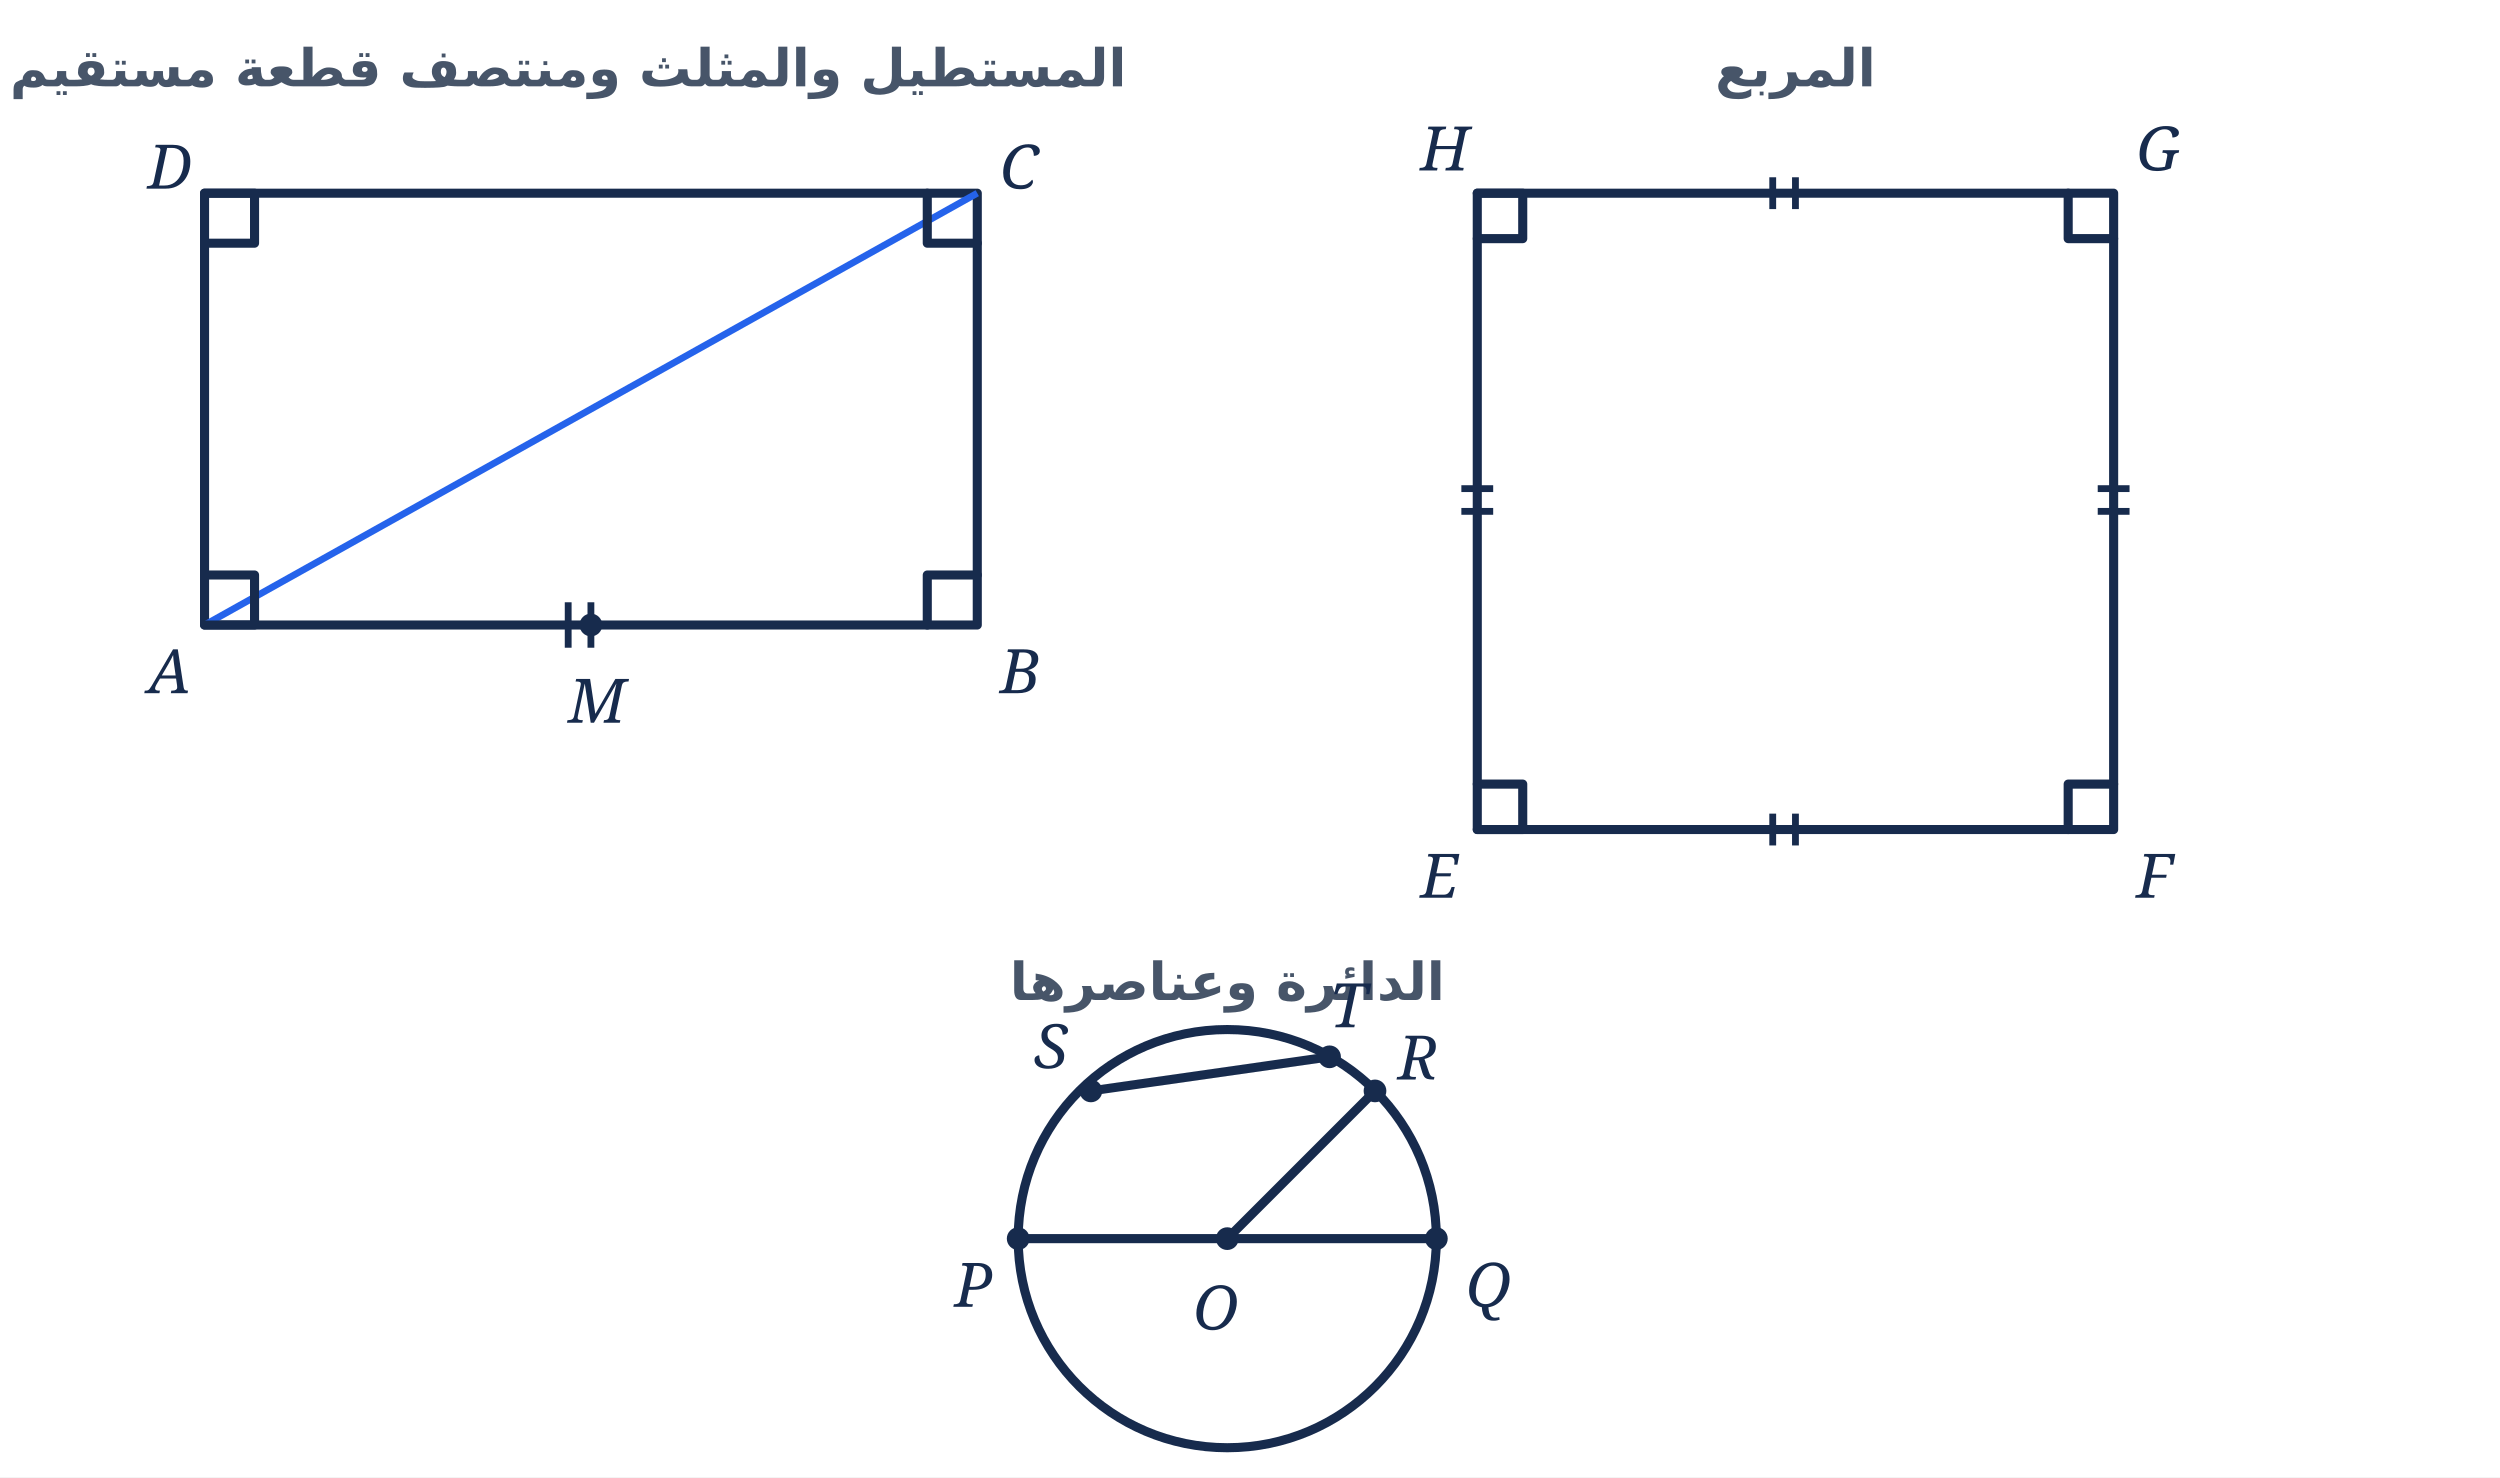
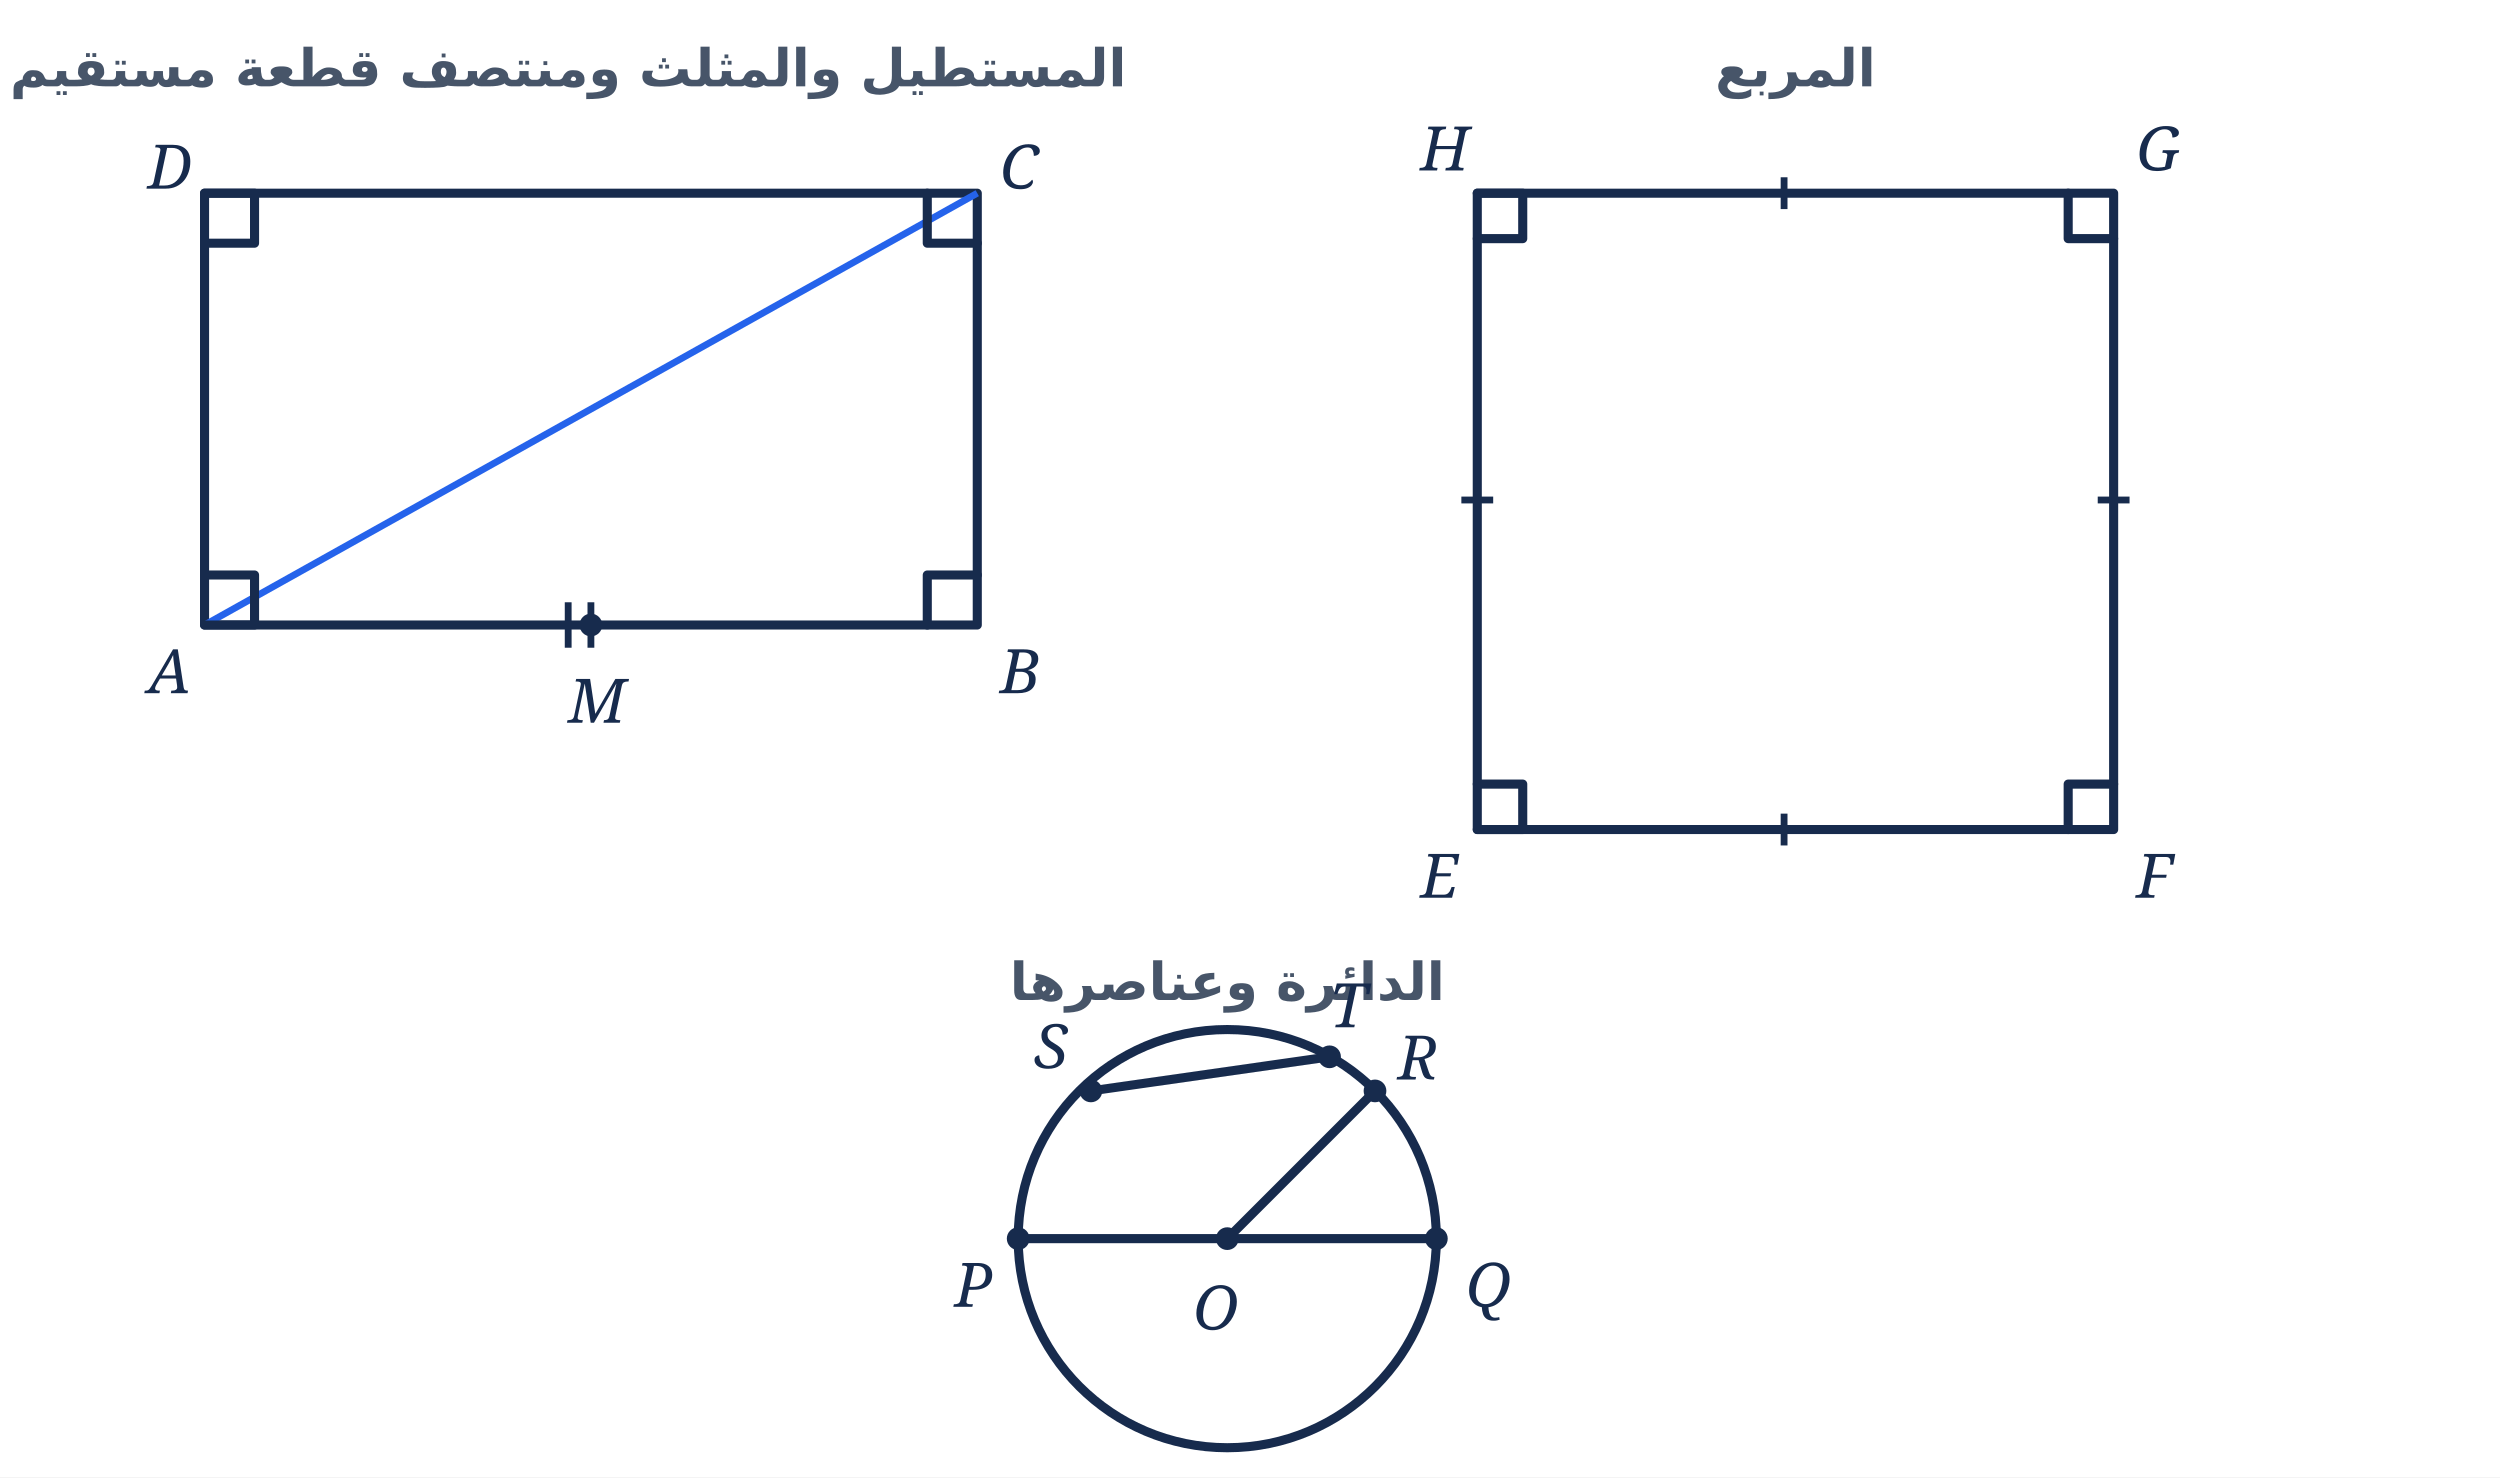
<svg xmlns="http://www.w3.org/2000/svg" width="1100" height="650" viewBox="0 0 1100 650">
  <rect width="1100" height="650" fill="#fff" />
  <style>.shape{fill:none;stroke:#172b4d;stroke-width:4;stroke-linecap:round;stroke-linejoin:round}.diag{fill:none;stroke:#2563eb;stroke-width:3}.pt{fill:#172b4d}.lbl{font:italic 27px Georgia,serif;fill:#172b4d}.cap{font: bold 23px Arial,sans-serif;fill:#475569}.tick{stroke:#172b4d;stroke-width:3}</style>
  <text x="250" y="38" text-anchor="middle" class="cap">المستطيل والمثلث ومنتصف قطعة مستقيم</text>
  <path class="shape" d="M90 85 H430 V275 H90 Z" />
  <path class="diag" d="M90 275 L430 85" />
  <path class="shape" d="M90 85 h22 v22 h-22 M408 85 v22 h22 M90 253 h22 v22 H90 M408 275 v-22 h22" />
  <path class="tick" d="M250 265 v20 M260 265 v20 M250 265 v20 M260 265 v20" />
  <circle class="pt" cx="260" cy="275" r="5" />
  <text class="lbl" x="65" y="305">A</text>
  <text class="lbl" x="440" y="305">B</text>
  <text class="lbl" x="440" y="83">C</text>
  <text class="lbl" x="65" y="83">D</text>
  <text class="lbl" x="250" y="318">M</text>
  <text x="790" y="38" text-anchor="middle" class="cap">المربع</text>
  <path class="shape" d="M650 85 H930 V365 H650 Z" />
  <path class="shape" d="M650 85 h20 v20 h-20 M910 85 v20 h20 M650 345 h20 v20 h-20 M910 365 v-20 h20" />
-   <path class="tick" d="M780 78 v14 M790 78 v14 M780 358 v14 M790 358 v14 M643 215 h14 M643 225 h14 M923 215 h14 M923 225 h14" />
+   <path class="tick" d="M785 78 v14 M785 358 v14 M643 220 h14 M923 220 h14" />
  <text class="lbl" x="625" y="75">H</text>
  <text class="lbl" x="940" y="75">G</text>
  <text class="lbl" x="625" y="395">E</text>
  <text class="lbl" x="940" y="395">F</text>
  <text x="540" y="440" text-anchor="middle" class="cap">الدائرة وعناصرها</text>
  <circle class="shape" cx="540" cy="545" r="92" />
  <path class="shape" d="M448 545 H632 M540 545 L605 480 M480 480 L585 465" />
  <circle class="pt" cx="540" cy="545" r="5" />
  <circle class="pt" cx="448" cy="545" r="5" />
  <circle class="pt" cx="632" cy="545" r="5" />
  <circle class="pt" cx="605" cy="480" r="5" />
  <circle class="pt" cx="480" cy="480" r="5" />
  <circle class="pt" cx="585" cy="465" r="5" />
  <text class="lbl" x="420" y="575">P</text>
  <text class="lbl" x="645" y="575">Q</text>
  <text class="lbl" x="525" y="585">O</text>
  <text class="lbl" x="615" y="475">R</text>
  <text class="lbl" x="455" y="470">S</text>
  <text class="lbl" x="585" y="452">T</text>
</svg>
